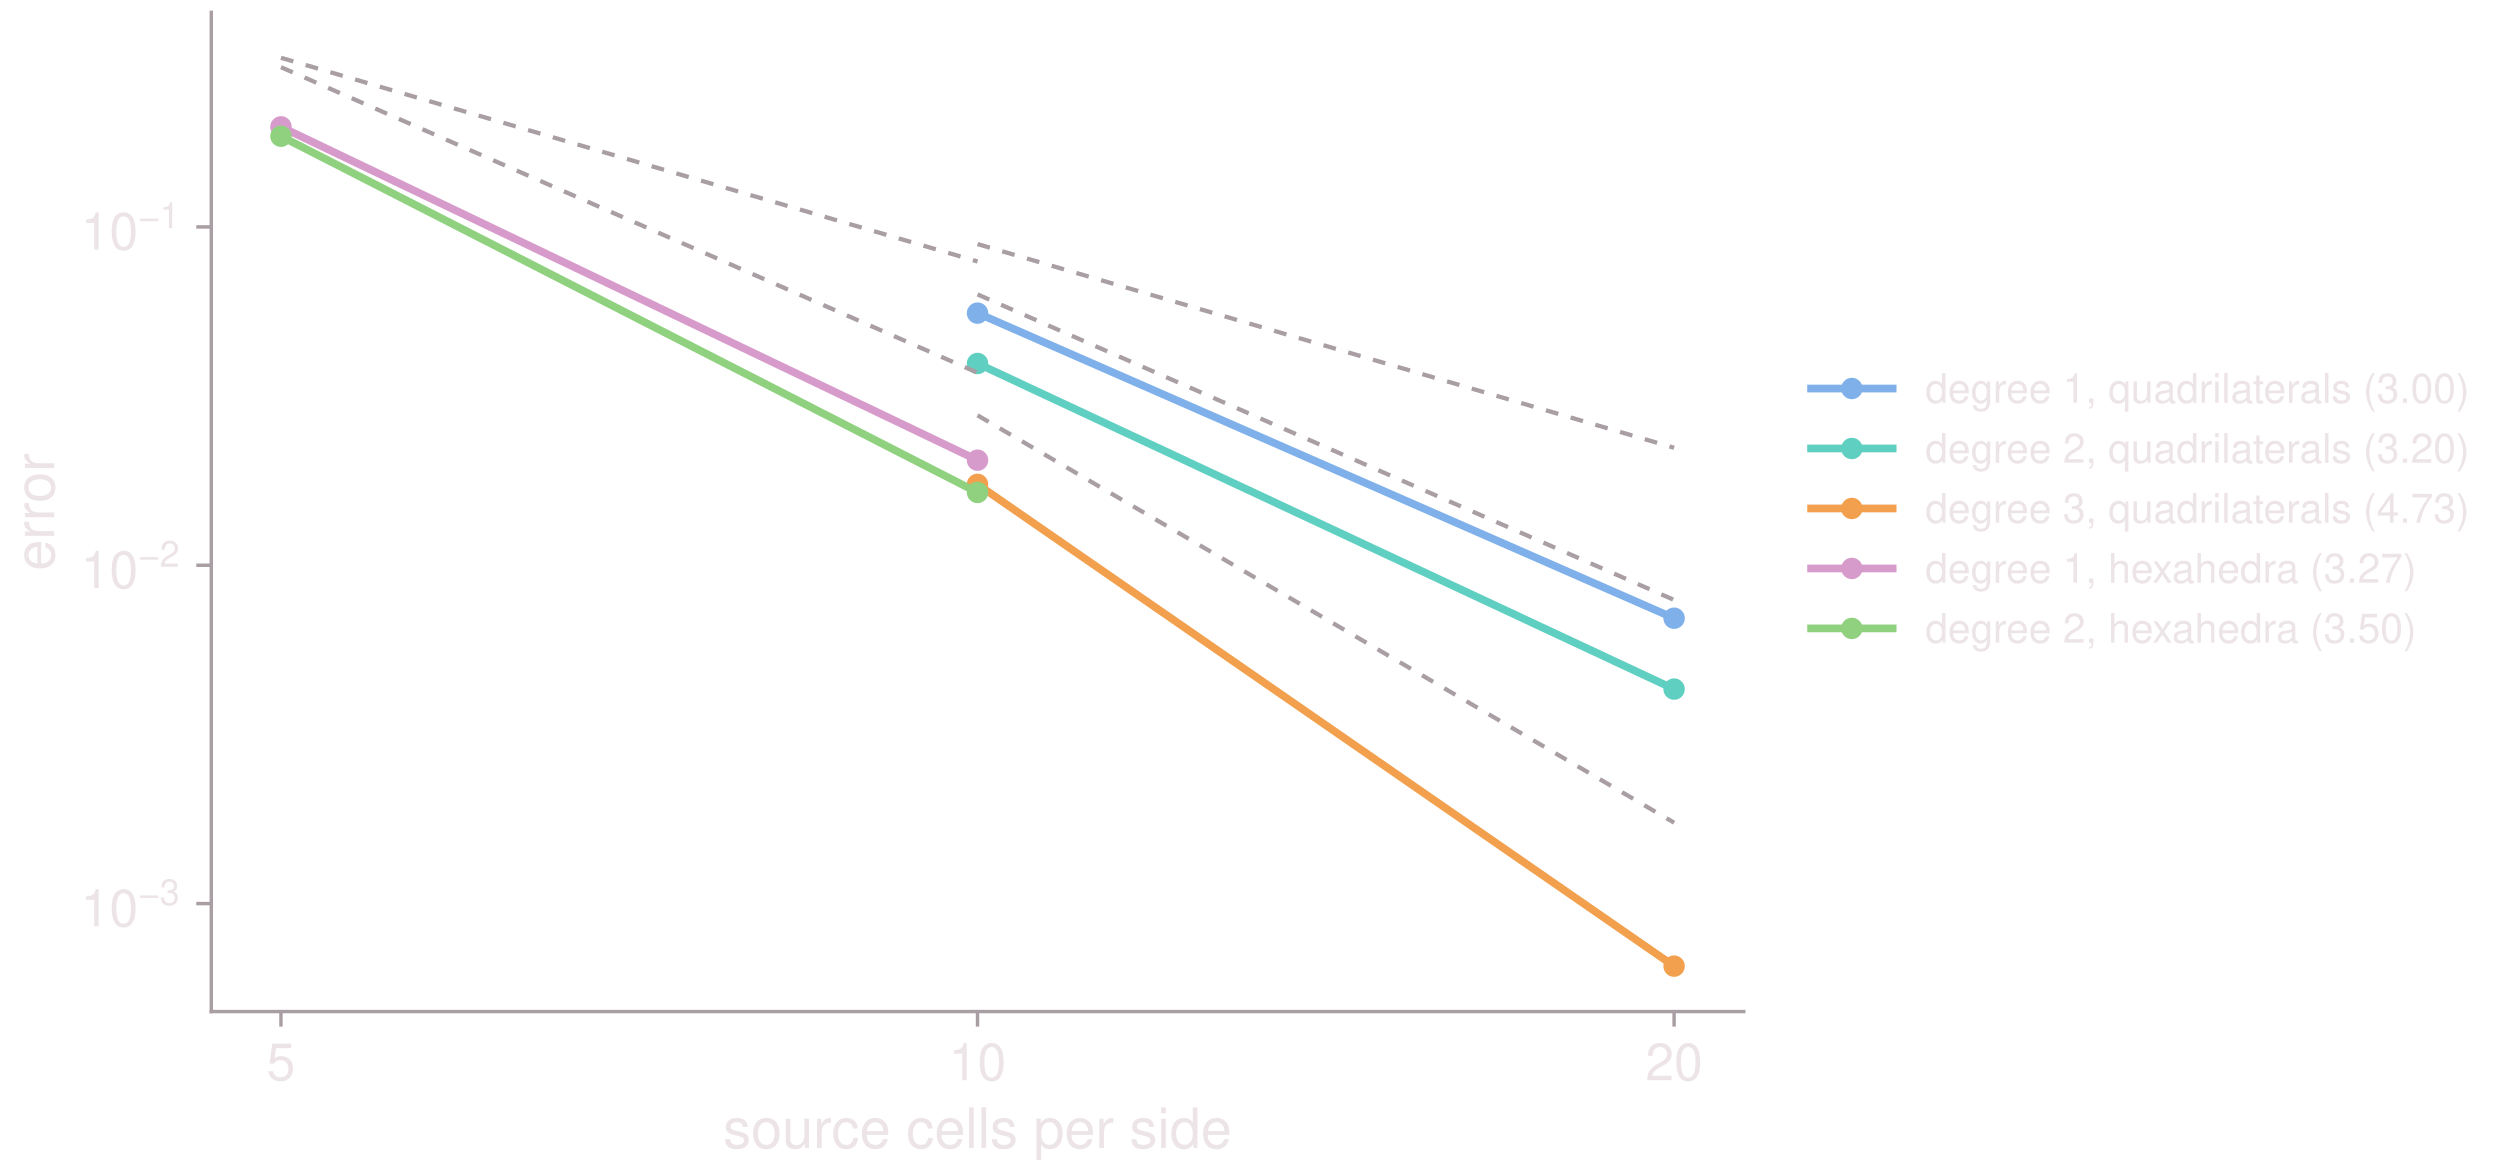
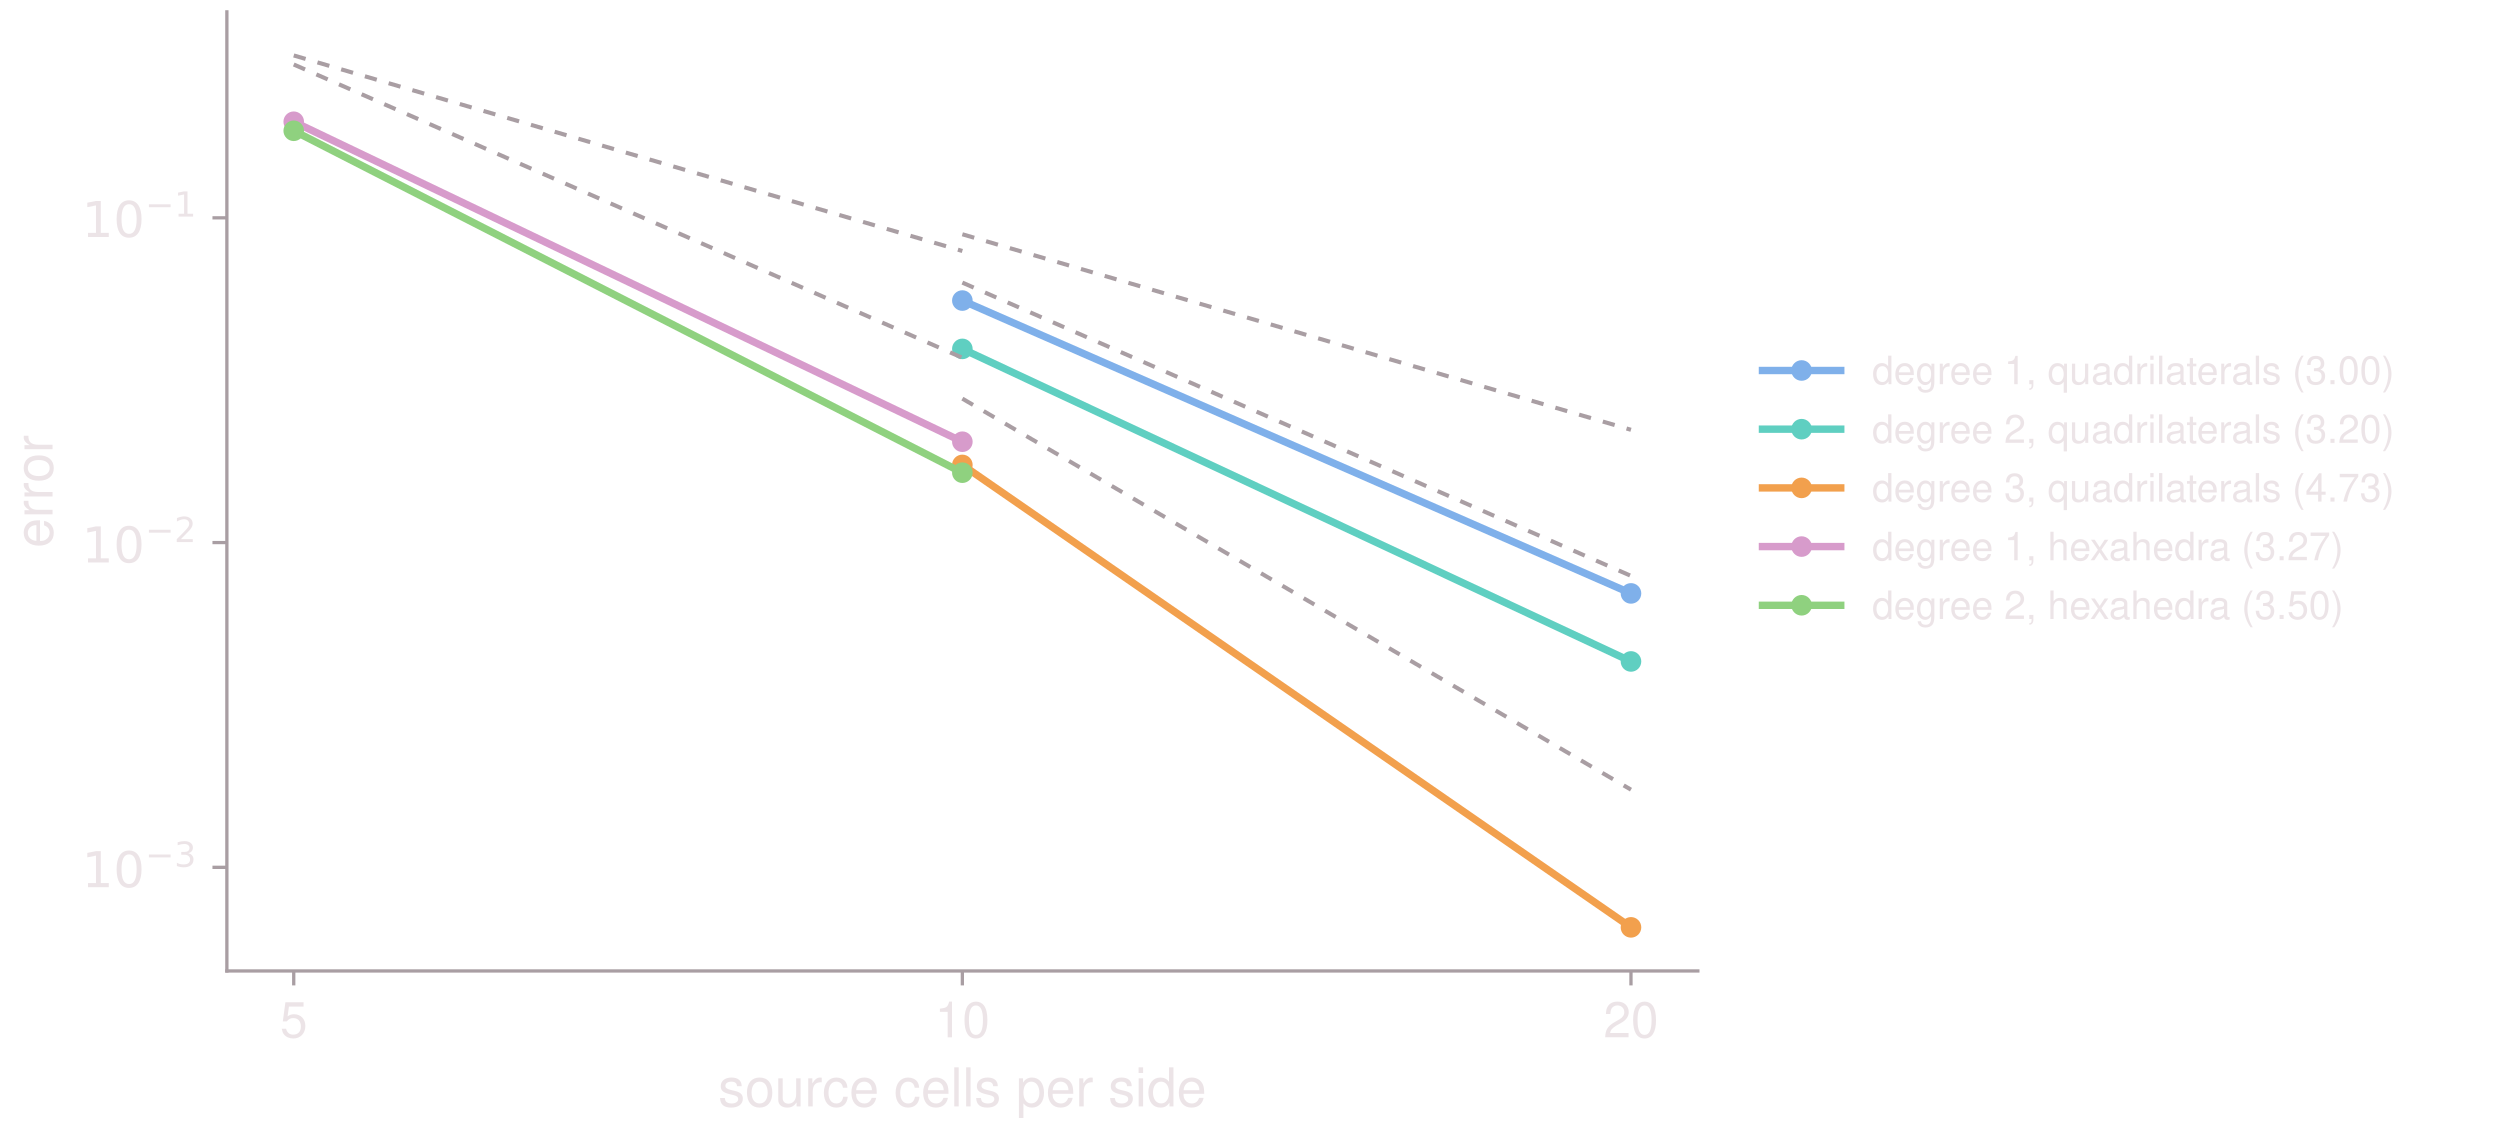
- <svg xmlns="http://www.w3.org/2000/svg" xmlns:xlink="http://www.w3.org/1999/xlink" width="582.591pt" height="273.107pt" viewBox="0 0 582.591 273.107" version="1.1">
+ <svg xmlns="http://www.w3.org/2000/svg" xmlns:xlink="http://www.w3.org/1999/xlink" width="606.948pt" height="274.609pt" viewBox="0 0 606.948 274.609" version="1.1">
  <defs>
    <style type="text/css">*{stroke-linejoin: round; stroke-linecap: butt}</style>
  </defs>
  <g id="figure_1">
    <g id="patch_1">
-       <path d="M 0 273.107  L 582.591 273.107  L 582.591 0  L 0 0  L 0 273.107  z " style="fill: none" />
+       <path d="M 0 274.609  L 606.948 274.609  L 606.948 0  L 0 0  L 0 274.609  z " style="fill: none" />
    </g>
    <g id="axes_1">
      <g id="patch_2">
-         <path d="M 49.239 235.728  L 406.359 235.728  L 406.359 2.88  L 49.239 2.88  L 49.239 235.728  z " style="fill: none" />
+         <path d="M 55.08 235.728  L 412.2 235.728  L 412.2 2.88  L 55.08 2.88  L 55.08 235.728  z " style="fill: none" />
      </g>
      <g id="matplotlib.axis_1">
        <g id="xtick_1">
          <g id="line2d_1">
            <defs>
              <path id="me1e8b48456" d="M 0 0  L 0 3.5  " style="stroke: #a99ea3; stroke-width: 0.8" />
            </defs>
            <g>
-               <use xlink:href="#me1e8b48456" x="65.472" y="235.728" style="fill: #a99ea3; stroke: #a99ea3; stroke-width: 0.8" />
+               <use xlink:href="#me1e8b48456" x="71.313" y="235.728" style="fill: #a99ea3; stroke: #a99ea3; stroke-width: 0.8" />
            </g>
          </g>
          <g id="text_1">
-             <text style="font-size: 12px; font-family: 'Helvetica', 'Arial', 'DejaVu Sans'; text-anchor: middle; fill: #ece4e7" x="65.472" y="251.728" transform="rotate(-0 65.47171 251.728)">5</text>
+             <text style="font-size: 12px; font-family: 'Helvetica', 'Arial', 'DejaVu Sans'; text-anchor: middle; fill: #ece4e7" x="71.313" y="251.845" transform="rotate(-0 71.31273 251.8452)">5</text>
          </g>
        </g>
        <g id="xtick_2">
          <g id="line2d_2">
            <g>
-               <use xlink:href="#me1e8b48456" x="227.799" y="235.728" style="fill: #a99ea3; stroke: #a99ea3; stroke-width: 0.8" />
+               <use xlink:href="#me1e8b48456" x="233.64" y="235.728" style="fill: #a99ea3; stroke: #a99ea3; stroke-width: 0.8" />
            </g>
          </g>
          <g id="text_2">
-             <text style="font-size: 12px; font-family: 'Helvetica', 'Arial', 'DejaVu Sans'; text-anchor: middle; fill: #ece4e7" x="227.799" y="251.728" transform="rotate(-0 227.799 251.728)">10</text>
+             <text style="font-size: 12px; font-family: 'Helvetica', 'Arial', 'DejaVu Sans'; text-anchor: middle; fill: #ece4e7" x="233.64" y="251.845" transform="rotate(-0 233.64 251.8452)">10</text>
          </g>
        </g>
        <g id="xtick_3">
          <g id="line2d_3">
            <g>
-               <use xlink:href="#me1e8b48456" x="390.126" y="235.728" style="fill: #a99ea3; stroke: #a99ea3; stroke-width: 0.8" />
+               <use xlink:href="#me1e8b48456" x="395.967" y="235.728" style="fill: #a99ea3; stroke: #a99ea3; stroke-width: 0.8" />
            </g>
          </g>
          <g id="text_3">
-             <text style="font-size: 12px; font-family: 'Helvetica', 'Arial', 'DejaVu Sans'; text-anchor: middle; fill: #ece4e7" x="390.126" y="251.728" transform="rotate(-0 390.1263 251.728)">20</text>
+             <text style="font-size: 12px; font-family: 'Helvetica', 'Arial', 'DejaVu Sans'; text-anchor: middle; fill: #ece4e7" x="395.967" y="251.845" transform="rotate(-0 395.9673 251.8452)">20</text>
          </g>
        </g>
        <g id="text_4">
-           <text style="font-size: 13px; font-family: 'Helvetica', 'Arial', 'DejaVu Sans'; text-anchor: middle; fill: #ece4e7" x="227.799" y="267.517" transform="rotate(-0 227.799 267.5171)">source cells per side</text>
+           <text style="font-size: 13px; font-family: 'Helvetica', 'Arial', 'DejaVu Sans'; text-anchor: middle; fill: #ece4e7" x="233.64" y="268.606" transform="rotate(-0 233.64 268.606)">source cells per side</text>
        </g>
      </g>
      <g id="matplotlib.axis_2">
        <g id="ytick_1">
          <g id="line2d_4">
            <defs>
              <path id="m45a4b21da7" d="M 0 0  L -3.5 0  " style="stroke: #a99ea3; stroke-width: 0.8" />
            </defs>
            <g>
-               <use xlink:href="#m45a4b21da7" x="49.239" y="210.568" style="fill: #a99ea3; stroke: #a99ea3; stroke-width: 0.8" />
+               <use xlink:href="#m45a4b21da7" x="55.08" y="210.568" style="fill: #a99ea3; stroke: #a99ea3; stroke-width: 0.8" />
            </g>
          </g>
          <g id="text_5">
-             <g style="fill: #ece4e7" transform="translate(18.83898 216.0275)">
+             <g style="fill: #ece4e7" transform="translate(19.88 216.2075)">
              <text>
-                 <tspan x="0" y="-0.16" style="font-size: 12px; font-family: 'Helvetica'; fill: #ece4e7">1</tspan>
-                 <tspan x="6.674" y="-0.16" style="font-size: 12px; font-family: 'Helvetica'; fill: #ece4e7">0</tspan>
-                 <tspan x="13.463" y="-5.116" style="font-size: 8.4px; font-family: 'Helvetica'; fill: #ece4e7">−</tspan>
-                 <tspan x="18.368" y="-5.116" style="font-size: 8.4px; font-family: 'Helvetica'; fill: #ece4e7">3</tspan>
+                 <tspan x="0" y="-0.81" style="font-size: 12px; font-family: 'DejaVu Sans'; fill: #ece4e7">1</tspan>
+                 <tspan x="7.635" y="-0.81" style="font-size: 12px; font-family: 'DejaVu Sans'; fill: #ece4e7">0</tspan>
+                 <tspan x="15.384" y="-5.766" style="font-size: 8.4px; font-family: 'DejaVu Sans'; fill: #ece4e7">−</tspan>
+                 <tspan x="22.423" y="-5.766" style="font-size: 8.4px; font-family: 'DejaVu Sans'; fill: #ece4e7">3</tspan>
              </text>
            </g>
          </g>
        </g>
        <g id="ytick_2">
          <g id="line2d_5">
            <g>
-               <use xlink:href="#m45a4b21da7" x="49.239" y="131.725" style="fill: #a99ea3; stroke: #a99ea3; stroke-width: 0.8" />
+               <use xlink:href="#m45a4b21da7" x="55.08" y="131.725" style="fill: #a99ea3; stroke: #a99ea3; stroke-width: 0.8" />
            </g>
          </g>
          <g id="text_6">
-             <g style="fill: #ece4e7" transform="translate(18.83898 137.1853)">
+             <g style="fill: #ece4e7" transform="translate(19.88 137.3653)">
              <text>
-                 <tspan x="0" y="-0.149" style="font-size: 12px; font-family: 'Helvetica'; fill: #ece4e7">1</tspan>
-                 <tspan x="6.674" y="-0.149" style="font-size: 12px; font-family: 'Helvetica'; fill: #ece4e7">0</tspan>
-                 <tspan x="13.463" y="-5.105" style="font-size: 8.4px; font-family: 'Helvetica'; fill: #ece4e7">−</tspan>
-                 <tspan x="18.368" y="-5.105" style="font-size: 8.4px; font-family: 'Helvetica'; fill: #ece4e7">2</tspan>
+                 <tspan x="0" y="-0.81" style="font-size: 12px; font-family: 'DejaVu Sans'; fill: #ece4e7">1</tspan>
+                 <tspan x="7.635" y="-0.81" style="font-size: 12px; font-family: 'DejaVu Sans'; fill: #ece4e7">0</tspan>
+                 <tspan x="15.384" y="-5.766" style="font-size: 8.4px; font-family: 'DejaVu Sans'; fill: #ece4e7">−</tspan>
+                 <tspan x="22.423" y="-5.766" style="font-size: 8.4px; font-family: 'DejaVu Sans'; fill: #ece4e7">2</tspan>
              </text>
            </g>
          </g>
        </g>
        <g id="ytick_3">
          <g id="line2d_6">
            <g>
-               <use xlink:href="#m45a4b21da7" x="49.239" y="52.883" style="fill: #a99ea3; stroke: #a99ea3; stroke-width: 0.8" />
+               <use xlink:href="#m45a4b21da7" x="55.08" y="52.883" style="fill: #a99ea3; stroke: #a99ea3; stroke-width: 0.8" />
            </g>
          </g>
          <g id="text_7">
-             <g style="fill: #ece4e7" transform="translate(18.83898 58.34316)">
+             <g style="fill: #ece4e7" transform="translate(19.88 58.46316)">
              <text>
-                 <tspan x="0" y="-0.192" style="font-size: 12px; font-family: 'Helvetica'; fill: #ece4e7">1</tspan>
-                 <tspan x="6.674" y="-0.192" style="font-size: 12px; font-family: 'Helvetica'; fill: #ece4e7">0</tspan>
-                 <tspan x="13.463" y="-5.148" style="font-size: 8.4px; font-family: 'Helvetica'; fill: #ece4e7">−</tspan>
-                 <tspan x="18.368" y="-5.148" style="font-size: 8.4px; font-family: 'Helvetica'; fill: #ece4e7">1</tspan>
+                 <tspan x="0" y="-0.919" style="font-size: 12px; font-family: 'DejaVu Sans'; fill: #ece4e7">1</tspan>
+                 <tspan x="7.635" y="-0.919" style="font-size: 12px; font-family: 'DejaVu Sans'; fill: #ece4e7">0</tspan>
+                 <tspan x="15.384" y="-5.875" style="font-size: 8.4px; font-family: 'DejaVu Sans'; fill: #ece4e7">−</tspan>
+                 <tspan x="22.423" y="-5.875" style="font-size: 8.4px; font-family: 'DejaVu Sans'; fill: #ece4e7">1</tspan>
              </text>
            </g>
          </g>
        </g>
        <g id="text_8">
-           <text style="font-size: 13px; font-family: 'Helvetica', 'Arial', 'DejaVu Sans'; text-anchor: middle; fill: #ece4e7" x="12.63" y="119.304" transform="rotate(-90 12.63 119.304)">error</text>
+           <text style="font-size: 13px; font-family: 'Helvetica', 'Arial', 'DejaVu Sans'; text-anchor: middle; fill: #ece4e7" x="12.757" y="119.304" transform="rotate(-90 12.75695 119.304)">error</text>
        </g>
      </g>
      <g id="line2d_7">
-         <path d="M 227.799 56.877  L 390.126 104.345  " clip-path="url(#pa53583a971)" style="fill: none; stroke-dasharray: 3,3; stroke-dashoffset: 0; stroke: #a99ea3" />
+         <path d="M 233.64 56.877  L 395.967 104.345  " clip-path="url(#p9f1493e01c)" style="fill: none; stroke-dasharray: 3,3; stroke-dashoffset: 0; stroke: #a99ea3" />
      </g>
      <g id="line2d_8">
-         <path d="M 227.799 72.97  L 390.126 144.067  " clip-path="url(#pa53583a971)" style="fill: none; stroke: #7fb0ea; stroke-width: 1.8; stroke-linecap: square" />
+         <path d="M 233.64 72.97  L 395.967 144.067  " clip-path="url(#p9f1493e01c)" style="fill: none; stroke: #7fb0ea; stroke-width: 1.8; stroke-linecap: square" />
        <defs>
          <path id="m26dd2afae7" d="M 0 2  C 0.53 2 1.039 1.789 1.414 1.414  C 1.789 1.039 2 0.53 2 0  C 2 -0.53 1.789 -1.039 1.414 -1.414  C 1.039 -1.789 0.53 -2 0 -2  C -0.53 -2 -1.039 -1.789 -1.414 -1.414  C -1.789 -1.039 -2 -0.53 -2 0  C -2 0.53 -1.789 1.039 -1.414 1.414  C -1.039 1.789 -0.53 2 0 2  z " style="stroke: #7fb0ea" />
        </defs>
-         <g clip-path="url(#pa53583a971)">
-           <use xlink:href="#m26dd2afae7" x="227.799" y="72.97" style="fill: #7fb0ea; stroke: #7fb0ea" />
-           <use xlink:href="#m26dd2afae7" x="390.126" y="144.067" style="fill: #7fb0ea; stroke: #7fb0ea" />
+         <g clip-path="url(#p9f1493e01c)">
+           <use xlink:href="#m26dd2afae7" x="233.64" y="72.97" style="fill: #7fb0ea; stroke: #7fb0ea" />
+           <use xlink:href="#m26dd2afae7" x="395.967" y="144.067" style="fill: #7fb0ea; stroke: #7fb0ea" />
        </g>
      </g>
      <g id="line2d_9">
-         <path d="M 227.799 68.61  L 390.126 139.812  " clip-path="url(#pa53583a971)" style="fill: none; stroke-dasharray: 3,3; stroke-dashoffset: 0; stroke: #a99ea3" />
+         <path d="M 233.64 68.61  L 395.967 139.812  " clip-path="url(#p9f1493e01c)" style="fill: none; stroke-dasharray: 3,3; stroke-dashoffset: 0; stroke: #a99ea3" />
      </g>
      <g id="line2d_10">
-         <path d="M 227.799 84.703  L 390.126 160.585  " clip-path="url(#pa53583a971)" style="fill: none; stroke: #5fcfc1; stroke-width: 1.8; stroke-linecap: square" />
+         <path d="M 233.64 84.703  L 395.967 160.585  " clip-path="url(#p9f1493e01c)" style="fill: none; stroke: #5fcfc1; stroke-width: 1.8; stroke-linecap: square" />
        <defs>
          <path id="m19acd6ae64" d="M 0 2  C 0.53 2 1.039 1.789 1.414 1.414  C 1.789 1.039 2 0.53 2 0  C 2 -0.53 1.789 -1.039 1.414 -1.414  C 1.039 -1.789 0.53 -2 0 -2  C -0.53 -2 -1.039 -1.789 -1.414 -1.414  C -1.789 -1.039 -2 -0.53 -2 0  C -2 0.53 -1.789 1.039 -1.414 1.414  C -1.039 1.789 -0.53 2 0 2  z " style="stroke: #5fcfc1" />
        </defs>
-         <g clip-path="url(#pa53583a971)">
-           <use xlink:href="#m19acd6ae64" x="227.799" y="84.703" style="fill: #5fcfc1; stroke: #5fcfc1" />
-           <use xlink:href="#m19acd6ae64" x="390.126" y="160.585" style="fill: #5fcfc1; stroke: #5fcfc1" />
+         <g clip-path="url(#p9f1493e01c)">
+           <use xlink:href="#m19acd6ae64" x="233.64" y="84.703" style="fill: #5fcfc1; stroke: #5fcfc1" />
+           <use xlink:href="#m19acd6ae64" x="395.967" y="160.585" style="fill: #5fcfc1; stroke: #5fcfc1" />
        </g>
      </g>
      <g id="line2d_11">
-         <path d="M 227.799 96.78  L 390.126 191.716  " clip-path="url(#pa53583a971)" style="fill: none; stroke-dasharray: 3,3; stroke-dashoffset: 0; stroke: #a99ea3" />
+         <path d="M 233.64 96.78  L 395.967 191.716  " clip-path="url(#p9f1493e01c)" style="fill: none; stroke-dasharray: 3,3; stroke-dashoffset: 0; stroke: #a99ea3" />
      </g>
      <g id="line2d_12">
-         <path d="M 227.799 112.873  L 390.126 225.144  " clip-path="url(#pa53583a971)" style="fill: none; stroke: #f2a04d; stroke-width: 1.8; stroke-linecap: square" />
+         <path d="M 233.64 112.873  L 395.967 225.144  " clip-path="url(#p9f1493e01c)" style="fill: none; stroke: #f2a04d; stroke-width: 1.8; stroke-linecap: square" />
        <defs>
          <path id="m9703caf3a8" d="M 0 2  C 0.53 2 1.039 1.789 1.414 1.414  C 1.789 1.039 2 0.53 2 0  C 2 -0.53 1.789 -1.039 1.414 -1.414  C 1.039 -1.789 0.53 -2 0 -2  C -0.53 -2 -1.039 -1.789 -1.414 -1.414  C -1.789 -1.039 -2 -0.53 -2 0  C -2 0.53 -1.789 1.039 -1.414 1.414  C -1.039 1.789 -0.53 2 0 2  z " style="stroke: #f2a04d" />
        </defs>
-         <g clip-path="url(#pa53583a971)">
-           <use xlink:href="#m9703caf3a8" x="227.799" y="112.873" style="fill: #f2a04d; stroke: #f2a04d" />
-           <use xlink:href="#m9703caf3a8" x="390.126" y="225.144" style="fill: #f2a04d; stroke: #f2a04d" />
+         <g clip-path="url(#p9f1493e01c)">
+           <use xlink:href="#m9703caf3a8" x="233.64" y="112.873" style="fill: #f2a04d; stroke: #f2a04d" />
+           <use xlink:href="#m9703caf3a8" x="395.967" y="225.144" style="fill: #f2a04d; stroke: #f2a04d" />
        </g>
      </g>
      <g id="line2d_13">
-         <path d="M 65.472 13.464  L 227.799 60.932  " clip-path="url(#pa53583a971)" style="fill: none; stroke-dasharray: 3,3; stroke-dashoffset: 0; stroke: #a99ea3" />
+         <path d="M 71.313 13.464  L 233.64 60.932  " clip-path="url(#p9f1493e01c)" style="fill: none; stroke-dasharray: 3,3; stroke-dashoffset: 0; stroke: #a99ea3" />
      </g>
      <g id="line2d_14">
-         <path d="M 65.472 29.557  L 227.799 107.241  " clip-path="url(#pa53583a971)" style="fill: none; stroke: #d79bcb; stroke-width: 1.8; stroke-linecap: square" />
+         <path d="M 71.313 29.557  L 233.64 107.241  " clip-path="url(#p9f1493e01c)" style="fill: none; stroke: #d79bcb; stroke-width: 1.8; stroke-linecap: square" />
        <defs>
          <path id="mfb42b9c7f6" d="M 0 2  C 0.53 2 1.039 1.789 1.414 1.414  C 1.789 1.039 2 0.53 2 0  C 2 -0.53 1.789 -1.039 1.414 -1.414  C 1.039 -1.789 0.53 -2 0 -2  C -0.53 -2 -1.039 -1.789 -1.414 -1.414  C -1.789 -1.039 -2 -0.53 -2 0  C -2 0.53 -1.789 1.039 -1.414 1.414  C -1.039 1.789 -0.53 2 0 2  z " style="stroke: #d79bcb" />
        </defs>
-         <g clip-path="url(#pa53583a971)">
-           <use xlink:href="#mfb42b9c7f6" x="65.472" y="29.557" style="fill: #d79bcb; stroke: #d79bcb" />
-           <use xlink:href="#mfb42b9c7f6" x="227.799" y="107.241" style="fill: #d79bcb; stroke: #d79bcb" />
+         <g clip-path="url(#p9f1493e01c)">
+           <use xlink:href="#mfb42b9c7f6" x="71.313" y="29.557" style="fill: #d79bcb; stroke: #d79bcb" />
+           <use xlink:href="#mfb42b9c7f6" x="233.64" y="107.241" style="fill: #d79bcb; stroke: #d79bcb" />
        </g>
      </g>
      <g id="line2d_15">
-         <path d="M 65.472 15.656  L 227.799 86.858  " clip-path="url(#pa53583a971)" style="fill: none; stroke-dasharray: 3,3; stroke-dashoffset: 0; stroke: #a99ea3" />
+         <path d="M 71.313 15.656  L 233.64 86.858  " clip-path="url(#p9f1493e01c)" style="fill: none; stroke-dasharray: 3,3; stroke-dashoffset: 0; stroke: #a99ea3" />
      </g>
      <g id="line2d_16">
-         <path d="M 65.472 31.749  L 227.799 114.759  " clip-path="url(#pa53583a971)" style="fill: none; stroke: #8fd17f; stroke-width: 1.8; stroke-linecap: square" />
+         <path d="M 71.313 31.749  L 233.64 114.759  " clip-path="url(#p9f1493e01c)" style="fill: none; stroke: #8fd17f; stroke-width: 1.8; stroke-linecap: square" />
        <defs>
          <path id="m84d3124c6a" d="M 0 2  C 0.53 2 1.039 1.789 1.414 1.414  C 1.789 1.039 2 0.53 2 0  C 2 -0.53 1.789 -1.039 1.414 -1.414  C 1.039 -1.789 0.53 -2 0 -2  C -0.53 -2 -1.039 -1.789 -1.414 -1.414  C -1.789 -1.039 -2 -0.53 -2 0  C -2 0.53 -1.789 1.039 -1.414 1.414  C -1.039 1.789 -0.53 2 0 2  z " style="stroke: #8fd17f" />
        </defs>
-         <g clip-path="url(#pa53583a971)">
-           <use xlink:href="#m84d3124c6a" x="65.472" y="31.749" style="fill: #8fd17f; stroke: #8fd17f" />
-           <use xlink:href="#m84d3124c6a" x="227.799" y="114.759" style="fill: #8fd17f; stroke: #8fd17f" />
+         <g clip-path="url(#p9f1493e01c)">
+           <use xlink:href="#m84d3124c6a" x="71.313" y="31.749" style="fill: #8fd17f; stroke: #8fd17f" />
+           <use xlink:href="#m84d3124c6a" x="233.64" y="114.759" style="fill: #8fd17f; stroke: #8fd17f" />
        </g>
      </g>
      <g id="patch_3">
-         <path d="M 49.239 235.728  L 49.239 2.88  " style="fill: none; stroke: #a99ea3; stroke-width: 0.8; stroke-linejoin: miter; stroke-linecap: square" />
+         <path d="M 55.08 235.728  L 55.08 2.88  " style="fill: none; stroke: #a99ea3; stroke-width: 0.8; stroke-linejoin: miter; stroke-linecap: square" />
      </g>
      <g id="patch_4">
-         <path d="M 49.239 235.728  L 406.359 235.728  " style="fill: none; stroke: #a99ea3; stroke-width: 0.8; stroke-linejoin: miter; stroke-linecap: square" />
+         <path d="M 55.08 235.728  L 412.2 235.728  " style="fill: none; stroke: #a99ea3; stroke-width: 0.8; stroke-linejoin: miter; stroke-linecap: square" />
      </g>
      <g id="legend_1">
        <g id="line2d_17">
-           <path d="M 422.051 90.537  L 431.551 90.537  L 441.051 90.537  " style="fill: none; stroke: #7fb0ea; stroke-width: 1.8; stroke-linecap: square" />
-           <g>
-             <use xlink:href="#m26dd2afae7" x="431.551" y="90.537" style="fill: #7fb0ea; stroke: #7fb0ea" />
+           <path d="M 427.892 89.946  L 437.392 89.946  L 446.892 89.946  " style="fill: none; stroke: #7fb0ea; stroke-width: 1.8; stroke-linecap: square" />
+           <g>
+             <use xlink:href="#m26dd2afae7" x="437.392" y="89.946" style="fill: #7fb0ea; stroke: #7fb0ea" />
          </g>
        </g>
        <g id="text_9">
-           <text style="font-size: 9.5px; font-family: 'Helvetica', 'Arial', 'DejaVu Sans'; text-anchor: start; fill: #ece4e7" x="448.651" y="93.862" transform="rotate(-0 448.6514 93.86181)">degree 1, quadrilaterals (3.00)</text>
+           <text style="font-size: 9.5px; font-family: 'Helvetica', 'Arial', 'DejaVu Sans'; text-anchor: start; fill: #ece4e7" x="454.492" y="93.271" transform="rotate(-0 454.4924 93.27066)">degree 1, quadrilaterals (3.00)</text>
        </g>
        <g id="line2d_18">
-           <path d="M 422.051 104.514  L 431.551 104.514  L 441.051 104.514  " style="fill: none; stroke: #5fcfc1; stroke-width: 1.8; stroke-linecap: square" />
-           <g>
-             <use xlink:href="#m19acd6ae64" x="431.551" y="104.514" style="fill: #5fcfc1; stroke: #5fcfc1" />
+           <path d="M 427.892 104.196  L 437.392 104.196  L 446.892 104.196  " style="fill: none; stroke: #5fcfc1; stroke-width: 1.8; stroke-linecap: square" />
+           <g>
+             <use xlink:href="#m19acd6ae64" x="437.392" y="104.196" style="fill: #5fcfc1; stroke: #5fcfc1" />
          </g>
        </g>
        <g id="text_10">
-           <text style="font-size: 9.5px; font-family: 'Helvetica', 'Arial', 'DejaVu Sans'; text-anchor: start; fill: #ece4e7" x="448.651" y="107.839" transform="rotate(-0 448.6514 107.8387)">degree 2, quadrilaterals (3.20)</text>
+           <text style="font-size: 9.5px; font-family: 'Helvetica', 'Arial', 'DejaVu Sans'; text-anchor: start; fill: #ece4e7" x="454.492" y="107.521" transform="rotate(-0 454.4924 107.5214)">degree 2, quadrilaterals (3.20)</text>
        </g>
        <g id="line2d_19">
-           <path d="M 422.051 118.491  L 431.551 118.491  L 441.051 118.491  " style="fill: none; stroke: #f2a04d; stroke-width: 1.8; stroke-linecap: square" />
-           <g>
-             <use xlink:href="#m9703caf3a8" x="431.551" y="118.491" style="fill: #f2a04d; stroke: #f2a04d" />
+           <path d="M 427.892 118.447  L 437.392 118.447  L 446.892 118.447  " style="fill: none; stroke: #f2a04d; stroke-width: 1.8; stroke-linecap: square" />
+           <g>
+             <use xlink:href="#m9703caf3a8" x="437.392" y="118.447" style="fill: #f2a04d; stroke: #f2a04d" />
          </g>
        </g>
        <g id="text_11">
-           <text style="font-size: 9.5px; font-family: 'Helvetica', 'Arial', 'DejaVu Sans'; text-anchor: start; fill: #ece4e7" x="448.651" y="121.816" transform="rotate(-0 448.6514 121.8156)">degree 3, quadrilaterals (4.73)</text>
+           <text style="font-size: 9.5px; font-family: 'Helvetica', 'Arial', 'DejaVu Sans'; text-anchor: start; fill: #ece4e7" x="454.492" y="121.772" transform="rotate(-0 454.4924 121.7721)">degree 3, quadrilaterals (4.73)</text>
        </g>
        <g id="line2d_20">
-           <path d="M 422.051 132.467  L 431.551 132.467  L 441.051 132.467  " style="fill: none; stroke: #d79bcb; stroke-width: 1.8; stroke-linecap: square" />
-           <g>
-             <use xlink:href="#mfb42b9c7f6" x="431.551" y="132.467" style="fill: #d79bcb; stroke: #d79bcb" />
+           <path d="M 427.892 132.698  L 437.392 132.698  L 446.892 132.698  " style="fill: none; stroke: #d79bcb; stroke-width: 1.8; stroke-linecap: square" />
+           <g>
+             <use xlink:href="#mfb42b9c7f6" x="437.392" y="132.698" style="fill: #d79bcb; stroke: #d79bcb" />
          </g>
        </g>
        <g id="text_12">
-           <text style="font-size: 9.5px; font-family: 'Helvetica', 'Arial', 'DejaVu Sans'; text-anchor: start; fill: #ece4e7" x="448.651" y="135.792" transform="rotate(-0 448.6514 135.7924)">degree 1, hexahedra (3.27)</text>
+           <text style="font-size: 9.5px; font-family: 'Helvetica', 'Arial', 'DejaVu Sans'; text-anchor: start; fill: #ece4e7" x="454.492" y="136.023" transform="rotate(-0 454.4924 136.0229)">degree 1, hexahedra (3.27)</text>
        </g>
        <g id="line2d_21">
-           <path d="M 422.051 146.444  L 431.551 146.444  L 441.051 146.444  " style="fill: none; stroke: #8fd17f; stroke-width: 1.8; stroke-linecap: square" />
-           <g>
-             <use xlink:href="#m84d3124c6a" x="431.551" y="146.444" style="fill: #8fd17f; stroke: #8fd17f" />
+           <path d="M 427.892 146.949  L 437.392 146.949  L 446.892 146.949  " style="fill: none; stroke: #8fd17f; stroke-width: 1.8; stroke-linecap: square" />
+           <g>
+             <use xlink:href="#m84d3124c6a" x="437.392" y="146.949" style="fill: #8fd17f; stroke: #8fd17f" />
          </g>
        </g>
        <g id="text_13">
-           <text style="font-size: 9.5px; font-family: 'Helvetica', 'Arial', 'DejaVu Sans'; text-anchor: start; fill: #ece4e7" x="448.651" y="149.769" transform="rotate(-0 448.6514 149.7693)">degree 2, hexahedra (3.50)</text>
+           <text style="font-size: 9.5px; font-family: 'Helvetica', 'Arial', 'DejaVu Sans'; text-anchor: start; fill: #ece4e7" x="454.492" y="150.274" transform="rotate(-0 454.4924 150.2736)">degree 2, hexahedra (3.50)</text>
        </g>
      </g>
    </g>
  </g>
  <defs>
-     <clipPath id="pa53583a971">
-       <rect x="49.239" y="2.88" width="357.12" height="232.848" />
+     <clipPath id="p9f1493e01c">
+       <rect x="55.08" y="2.88" width="357.12" height="232.848" />
    </clipPath>
  </defs>
</svg>
